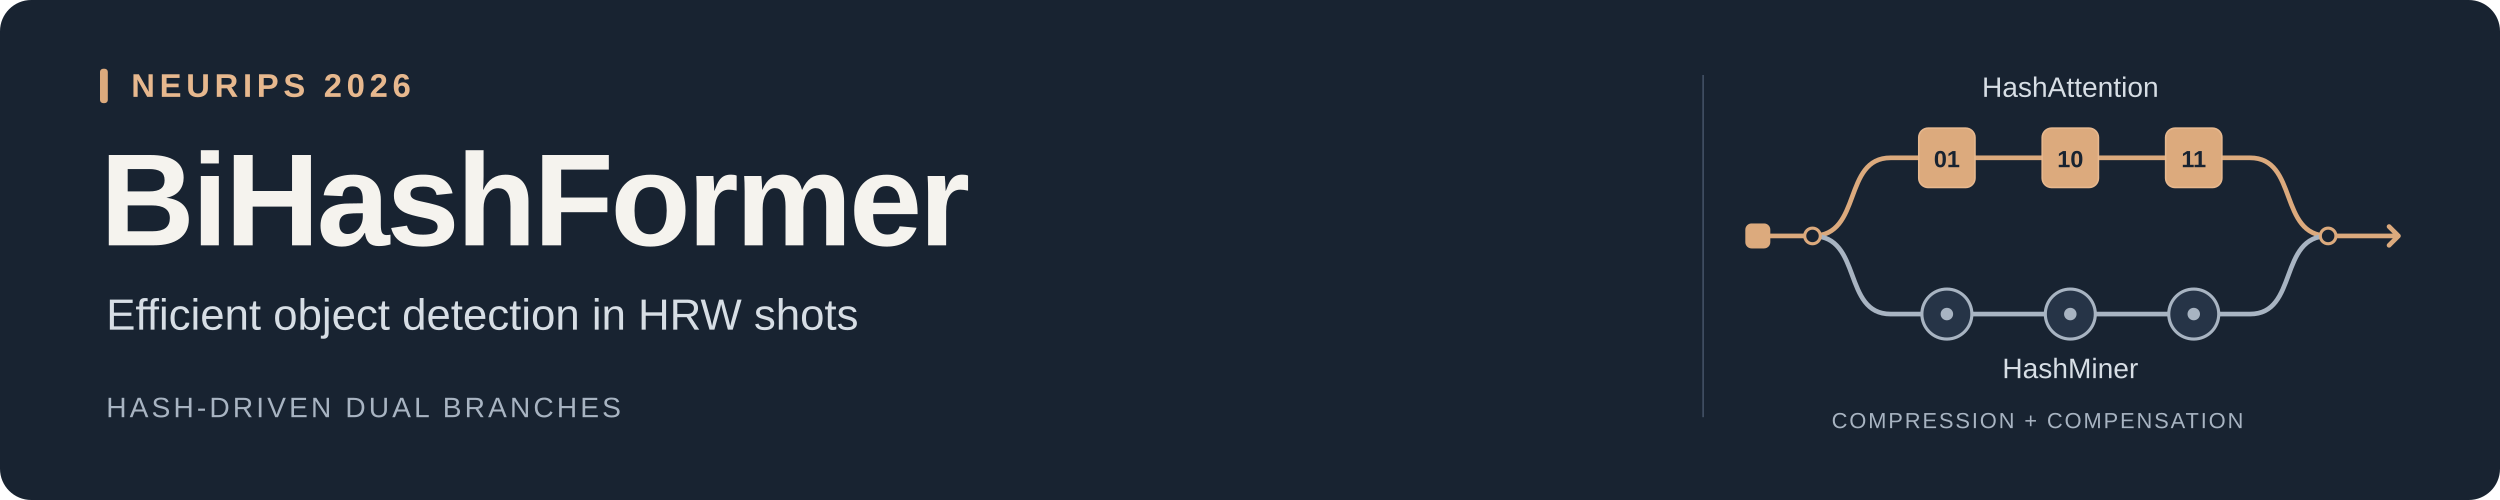
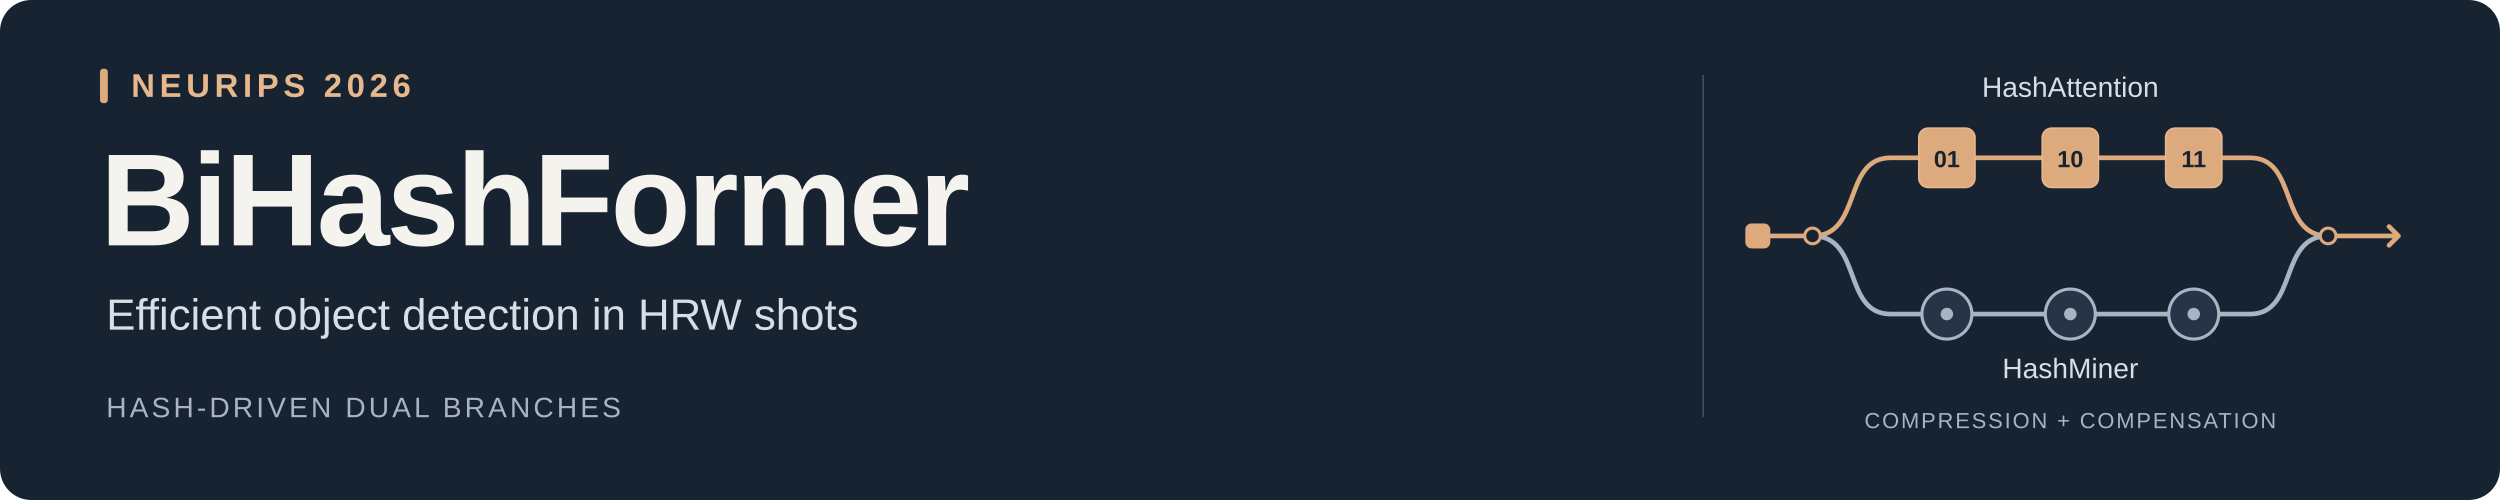
<svg xmlns="http://www.w3.org/2000/svg" viewBox="0 0 1600 320" role="img" aria-labelledby="title desc">
  <rect width="1600" height="320" rx="20" fill="#182331" />
  <rect x="64" y="44" width="5" height="22" rx="2" fill="#DCAA7D" />
  <g font-family="Arial, Helvetica, sans-serif">
    <text x="84" y="62" font-size="21" font-weight="700" letter-spacing="3" fill="#E7B88E">NEURIPS 2026</text>
    <text x="64" y="157" font-size="84" font-weight="700" letter-spacing="-2" fill="#F5F3EE">BiHashFormer</text>
    <text x="68" y="211" font-size="28" fill="#D7DEE5">Efficient object detection in HRW shots</text>
    <text x="68" y="267" font-size="18" letter-spacing="2" fill="#A8B4C2">HASH-DRIVEN DUAL BRANCHES</text>
    <path d="M1090 48 V267" stroke="#435166" />
    <g fill="none" stroke-width="3" stroke-linecap="round" stroke-linejoin="round">
      <path d="M1133 151 H1160" stroke="#DCAA7D" />
      <path d="M1160 151 C1192 151 1179 101 1210 101 H1440 C1471 101 1458 151 1490 151" stroke="#DCAA7D" />
      <path d="M1160 151 C1192 151 1179 201 1210 201 H1440 C1471 201 1458 151 1490 151" stroke="#A8B4C2" />
      <path d="M1490 151 H1535 M1529 145 L1535 151 L1529 157" stroke="#DCAA7D" />
    </g>
    <rect x="1117" y="143" width="16" height="16" rx="4" fill="#DCAA7D" />
    <circle cx="1160" cy="151" r="5" fill="#182331" stroke="#DCAA7D" stroke-width="2" />
    <circle cx="1490" cy="151" r="5" fill="#182331" stroke="#DCAA7D" stroke-width="2" />
    <text x="1325" y="62" text-anchor="middle" font-size="18" fill="#D7DEE5">HashAttention</text>
    <g fill="#DCAA7D" stroke="#E7B88E">
      <rect x="1228" y="82" width="36" height="38" rx="6" />
      <rect x="1307" y="82" width="36" height="38" rx="6" />
      <rect x="1386" y="82" width="36" height="38" rx="6" />
    </g>
    <g text-anchor="middle" font-size="15" font-weight="700" fill="#182331">
      <text x="1246" y="107">01</text>
      <text x="1325" y="107">10</text>
      <text x="1404" y="107">11</text>
    </g>
    <g fill="#263447" stroke="#A8B4C2" stroke-width="2">
      <circle cx="1246" cy="201" r="16" />
      <circle cx="1325" cy="201" r="16" />
      <circle cx="1404" cy="201" r="16" />
    </g>
    <g fill="#A8B4C2">
      <circle cx="1246" cy="201" r="4" />
      <circle cx="1325" cy="201" r="4" />
      <circle cx="1404" cy="201" r="4" />
    </g>
    <text x="1325" y="242" text-anchor="middle" font-size="18" fill="#D7DEE5">HashMiner</text>
-     <text x="1304" y="274" text-anchor="middle" font-size="14" letter-spacing="1.2" fill="#A8B4C2">COMPRESSION + COMPENSATION</text>
+     <text x="1325" y="274" text-anchor="middle" font-size="14" letter-spacing="1.2" fill="#A8B4C2">COMPRESSION + COMPENSATION</text>
  </g>
</svg>
